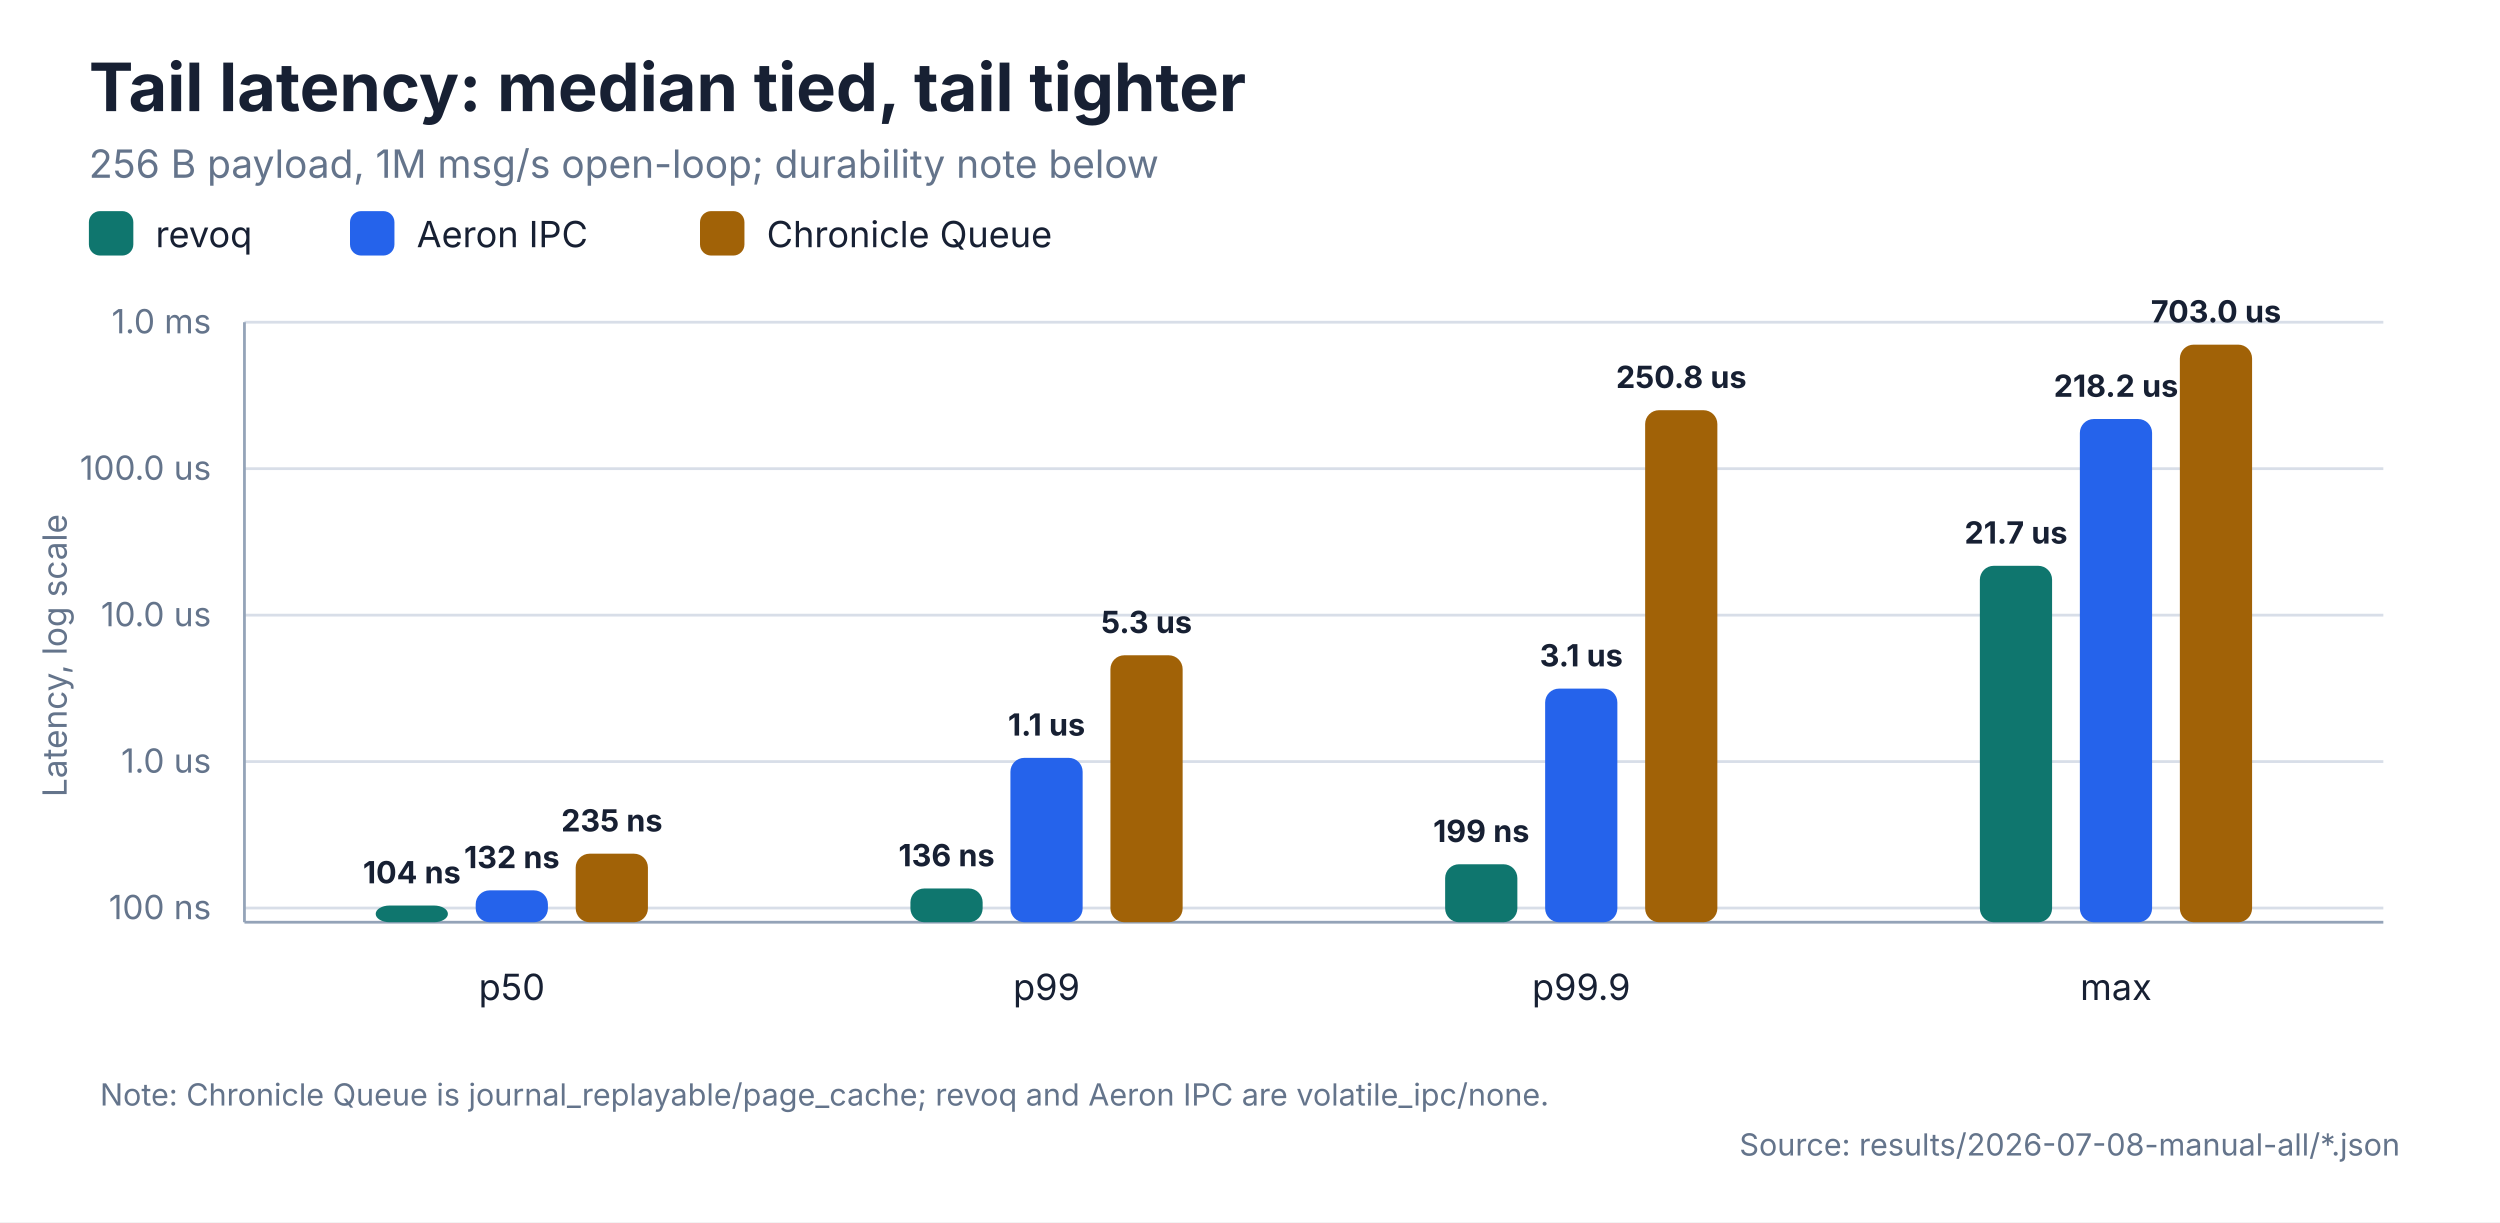
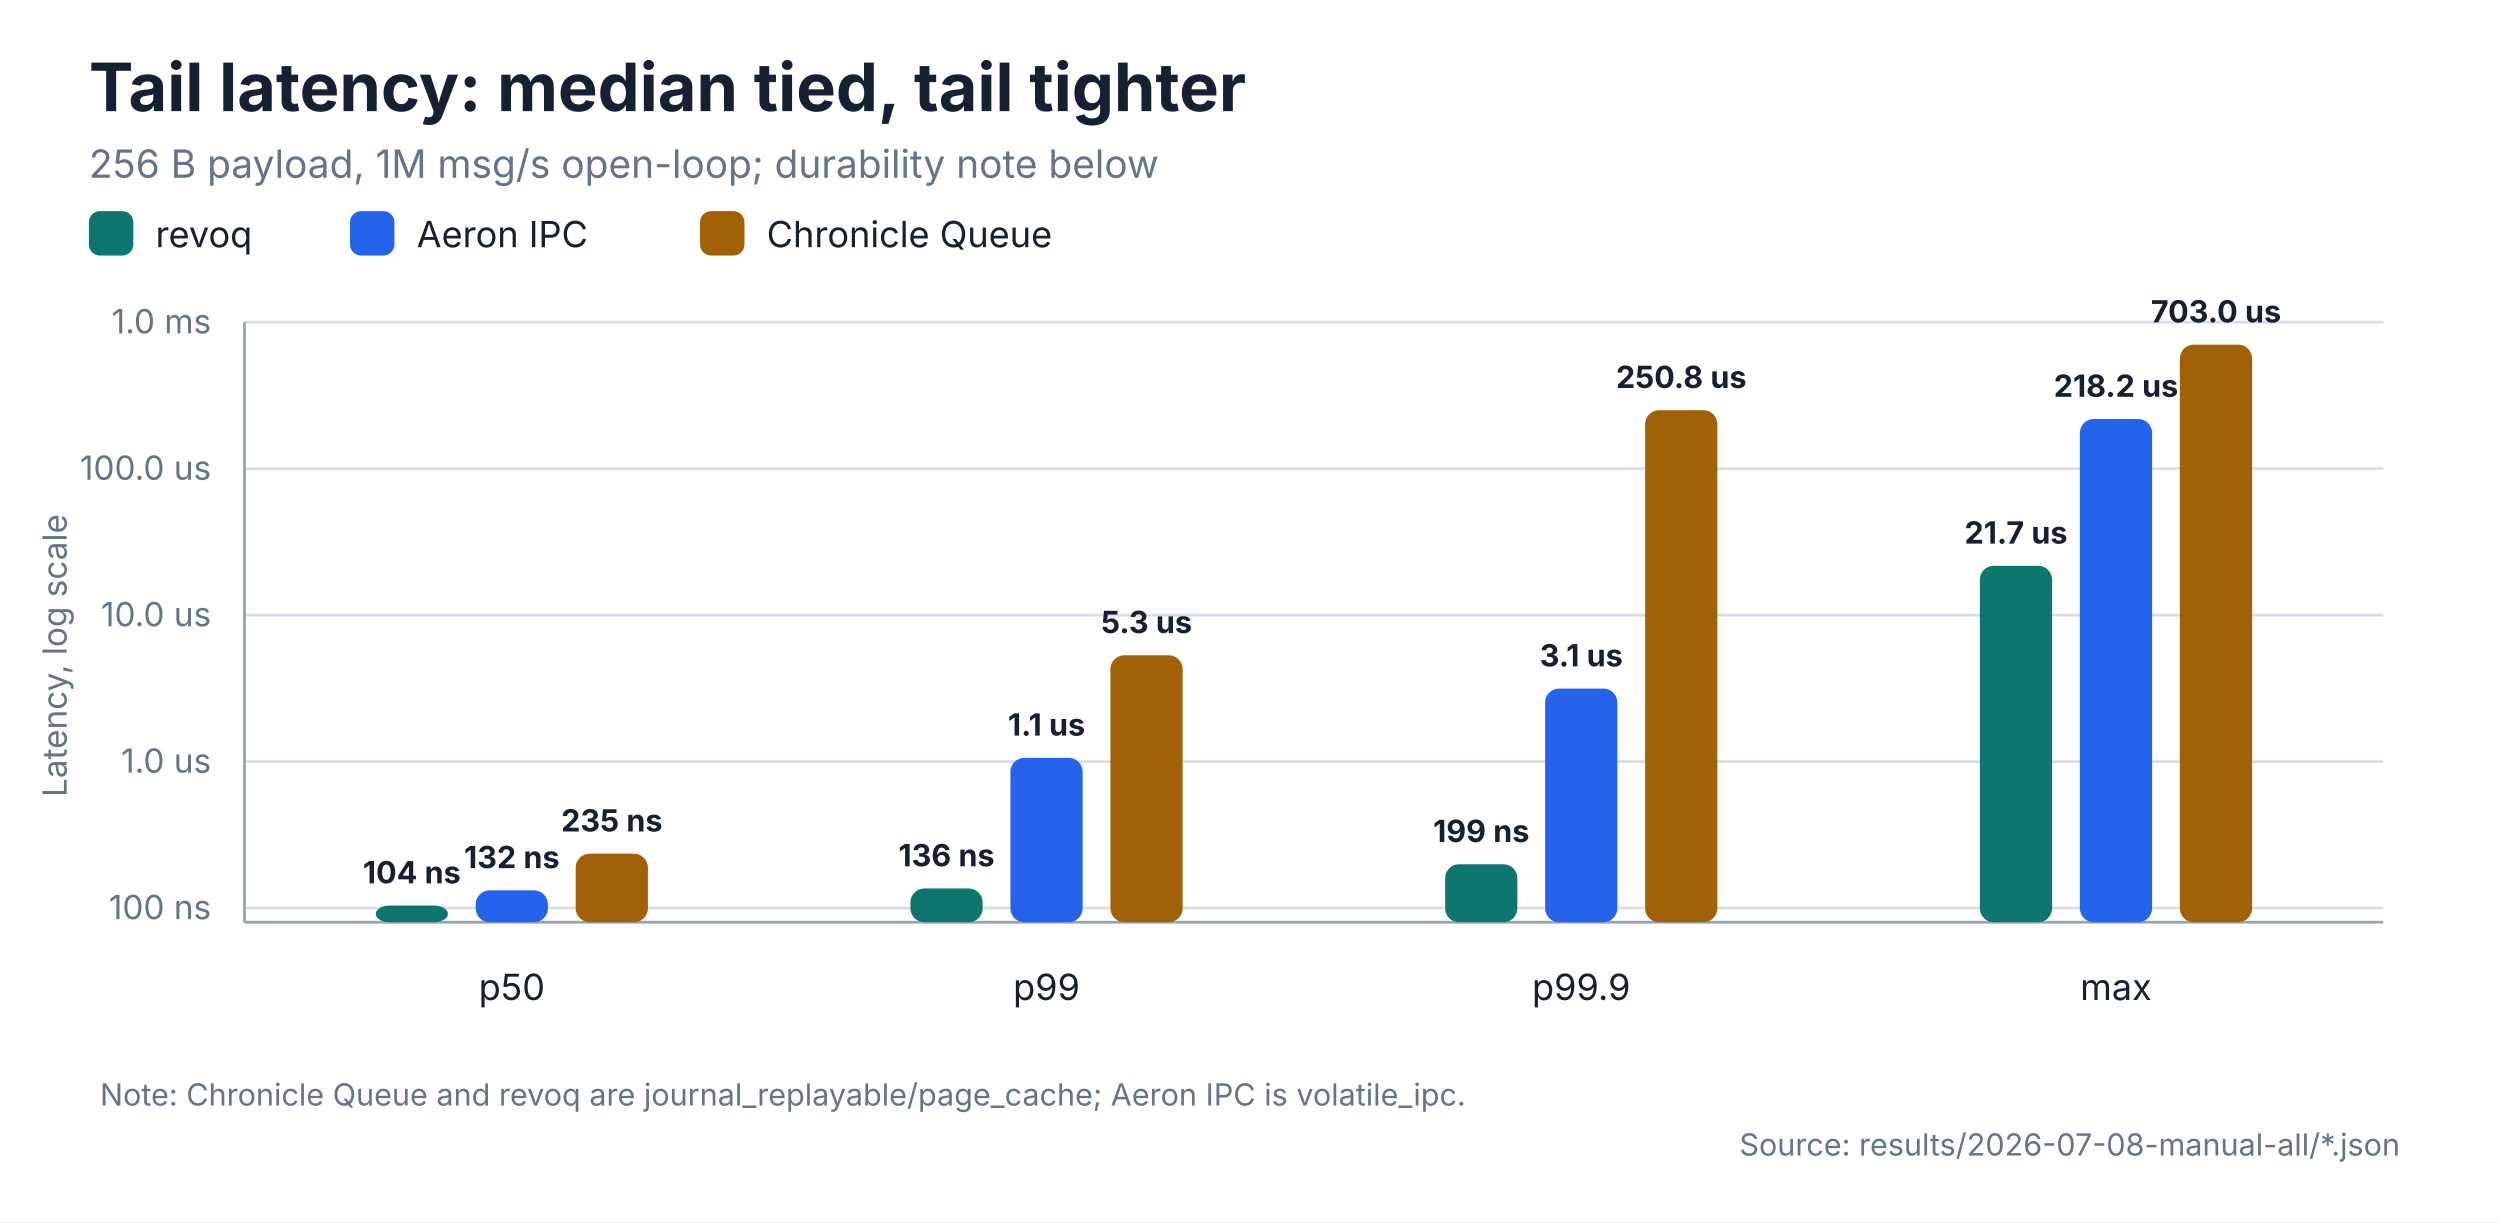
<svg xmlns="http://www.w3.org/2000/svg" width="900" height="440" viewBox="0 0 900 440" role="img" aria-labelledby="title desc">
  <style>
    text { font-family: Inter, ui-sans-serif, system-ui, -apple-system, Segoe UI, sans-serif; }
    .title { font-size: 24px; font-weight: 700; fill: #172033; }
    .subtitle { font-size: 14px; fill: #64748b; }
    .axis { font-size: 12px; fill: #64748b; }
    .label { font-size: 13px; fill: #172033; }
    .small { font-size: 11px; fill: #64748b; }
    .value { font-size: 11px; font-weight: 700; fill: #172033; }
    .legend { font-size: 13px; fill: #172033; }
    </style>
  <rect x="0" y="0" width="900" height="440" fill="#ffffff" />
  <text x="32" y="40" class="title">Tail latency: median tied, tail tighter</text>
  <text x="32" y="64" class="subtitle">256 B payload, 1M msg/s open-loop; durability note below</text>
  <rect x="32" y="76" width="16" height="16" rx="4" fill="#0f766e" />
  <text x="56" y="89" class="legend">revoq</text>
  <rect x="126" y="76" width="16" height="16" rx="4" fill="#2563eb" />
  <text x="150" y="89" class="legend">Aeron IPC</text>
  <rect x="252" y="76" width="16" height="16" rx="4" fill="#a16207" />
  <text x="276" y="89" class="legend">Chronicle Queue</text>
  <line x1="88" y1="326.89" x2="858" y2="326.89" stroke="#d8dee8" stroke-width="1" />
  <text x="76" y="330.89" class="axis" text-anchor="end">100 ns</text>
  <line x1="88" y1="274.17" x2="858" y2="274.17" stroke="#d8dee8" stroke-width="1" />
  <text x="76" y="278.17" class="axis" text-anchor="end">1.0 us</text>
  <line x1="88" y1="221.45" x2="858" y2="221.45" stroke="#d8dee8" stroke-width="1" />
  <text x="76" y="225.45" class="axis" text-anchor="end">10.0 us</text>
  <line x1="88" y1="168.72" x2="858" y2="168.72" stroke="#d8dee8" stroke-width="1" />
  <text x="76" y="172.72" class="axis" text-anchor="end">100.0 us</text>
  <line x1="88" y1="116.0" x2="858" y2="116.0" stroke="#d8dee8" stroke-width="1" />
  <text x="76" y="120.0" class="axis" text-anchor="end">1.0 ms</text>
  <line x1="88" y1="116" x2="88" y2="332" stroke="#94a3b8" stroke-width="1" />
  <line x1="88" y1="332" x2="858" y2="332" stroke="#94a3b8" stroke-width="1" />
  <text x="24" y="236" class="axis" transform="rotate(-90 24 236)" text-anchor="middle">Latency, log scale</text>
  <rect x="135.25" y="325.99" width="26" height="6.01" rx="5" fill="#0f766e" />
  <text x="148.25" y="317.99" class="value" text-anchor="middle">104 ns</text>
  <rect x="171.25" y="320.53" width="26" height="11.47" rx="5" fill="#2563eb" />
  <text x="184.25" y="312.53" class="value" text-anchor="middle">132 ns</text>
  <rect x="207.25" y="307.33" width="26" height="24.67" rx="5" fill="#a16207" />
  <text x="220.25" y="299.33" class="value" text-anchor="middle">235 ns</text>
  <text x="184.25" y="360" class="label" text-anchor="middle">p50</text>
  <rect x="327.75" y="319.85" width="26" height="12.15" rx="5" fill="#0f766e" />
  <text x="340.75" y="311.85" class="value" text-anchor="middle">136 ns</text>
  <rect x="363.75" y="272.83" width="26" height="59.17" rx="5" fill="#2563eb" />
  <text x="376.75" y="264.83" class="value" text-anchor="middle">1.1 us</text>
  <rect x="399.75" y="235.9" width="26" height="96.1" rx="5" fill="#a16207" />
  <text x="412.75" y="227.9" class="value" text-anchor="middle">5.3 us</text>
  <text x="376.75" y="360" class="label" text-anchor="middle">p99</text>
  <rect x="520.25" y="311.13" width="26" height="20.87" rx="5" fill="#0f766e" />
  <text x="533.25" y="303.13" class="value" text-anchor="middle">199 ns</text>
  <rect x="556.25" y="247.9" width="26" height="84.1" rx="5" fill="#2563eb" />
  <text x="569.25" y="239.9" class="value" text-anchor="middle">3.1 us</text>
  <rect x="592.25" y="147.67" width="26" height="184.33" rx="5" fill="#a16207" />
  <text x="605.25" y="139.67" class="value" text-anchor="middle">250.8 us</text>
  <text x="569.25" y="360" class="label" text-anchor="middle">p99.9</text>
  <rect x="712.75" y="203.69" width="26" height="128.31" rx="5" fill="#0f766e" />
  <text x="725.75" y="195.69" class="value" text-anchor="middle">21.7 us</text>
  <rect x="748.75" y="150.85" width="26" height="181.15" rx="5" fill="#2563eb" />
  <text x="761.75" y="142.85" class="value" text-anchor="middle">218.2 us</text>
  <rect x="784.75" y="124.07" width="26" height="207.93" rx="5" fill="#a16207" />
  <text x="797.75" y="116.07" class="value" text-anchor="middle">703.0 us</text>
  <text x="761.75" y="360" class="label" text-anchor="middle">max</text>
-   <text x="36" y="398" class="small">Note: Chronicle Queue is journal_replayable/page_cache; revoq and Aeron IPC are volatile_ipc/none.</text>
+   <text x="36" y="398" class="small">Note: Chronicle Queue and revoq are journal_replayable/page_cache; Aeron IPC is volatile_ipc.</text>
  <text x="864" y="416" class="small" text-anchor="end">Source: results/2026-07-08-manual-all/*.json</text>
</svg>
